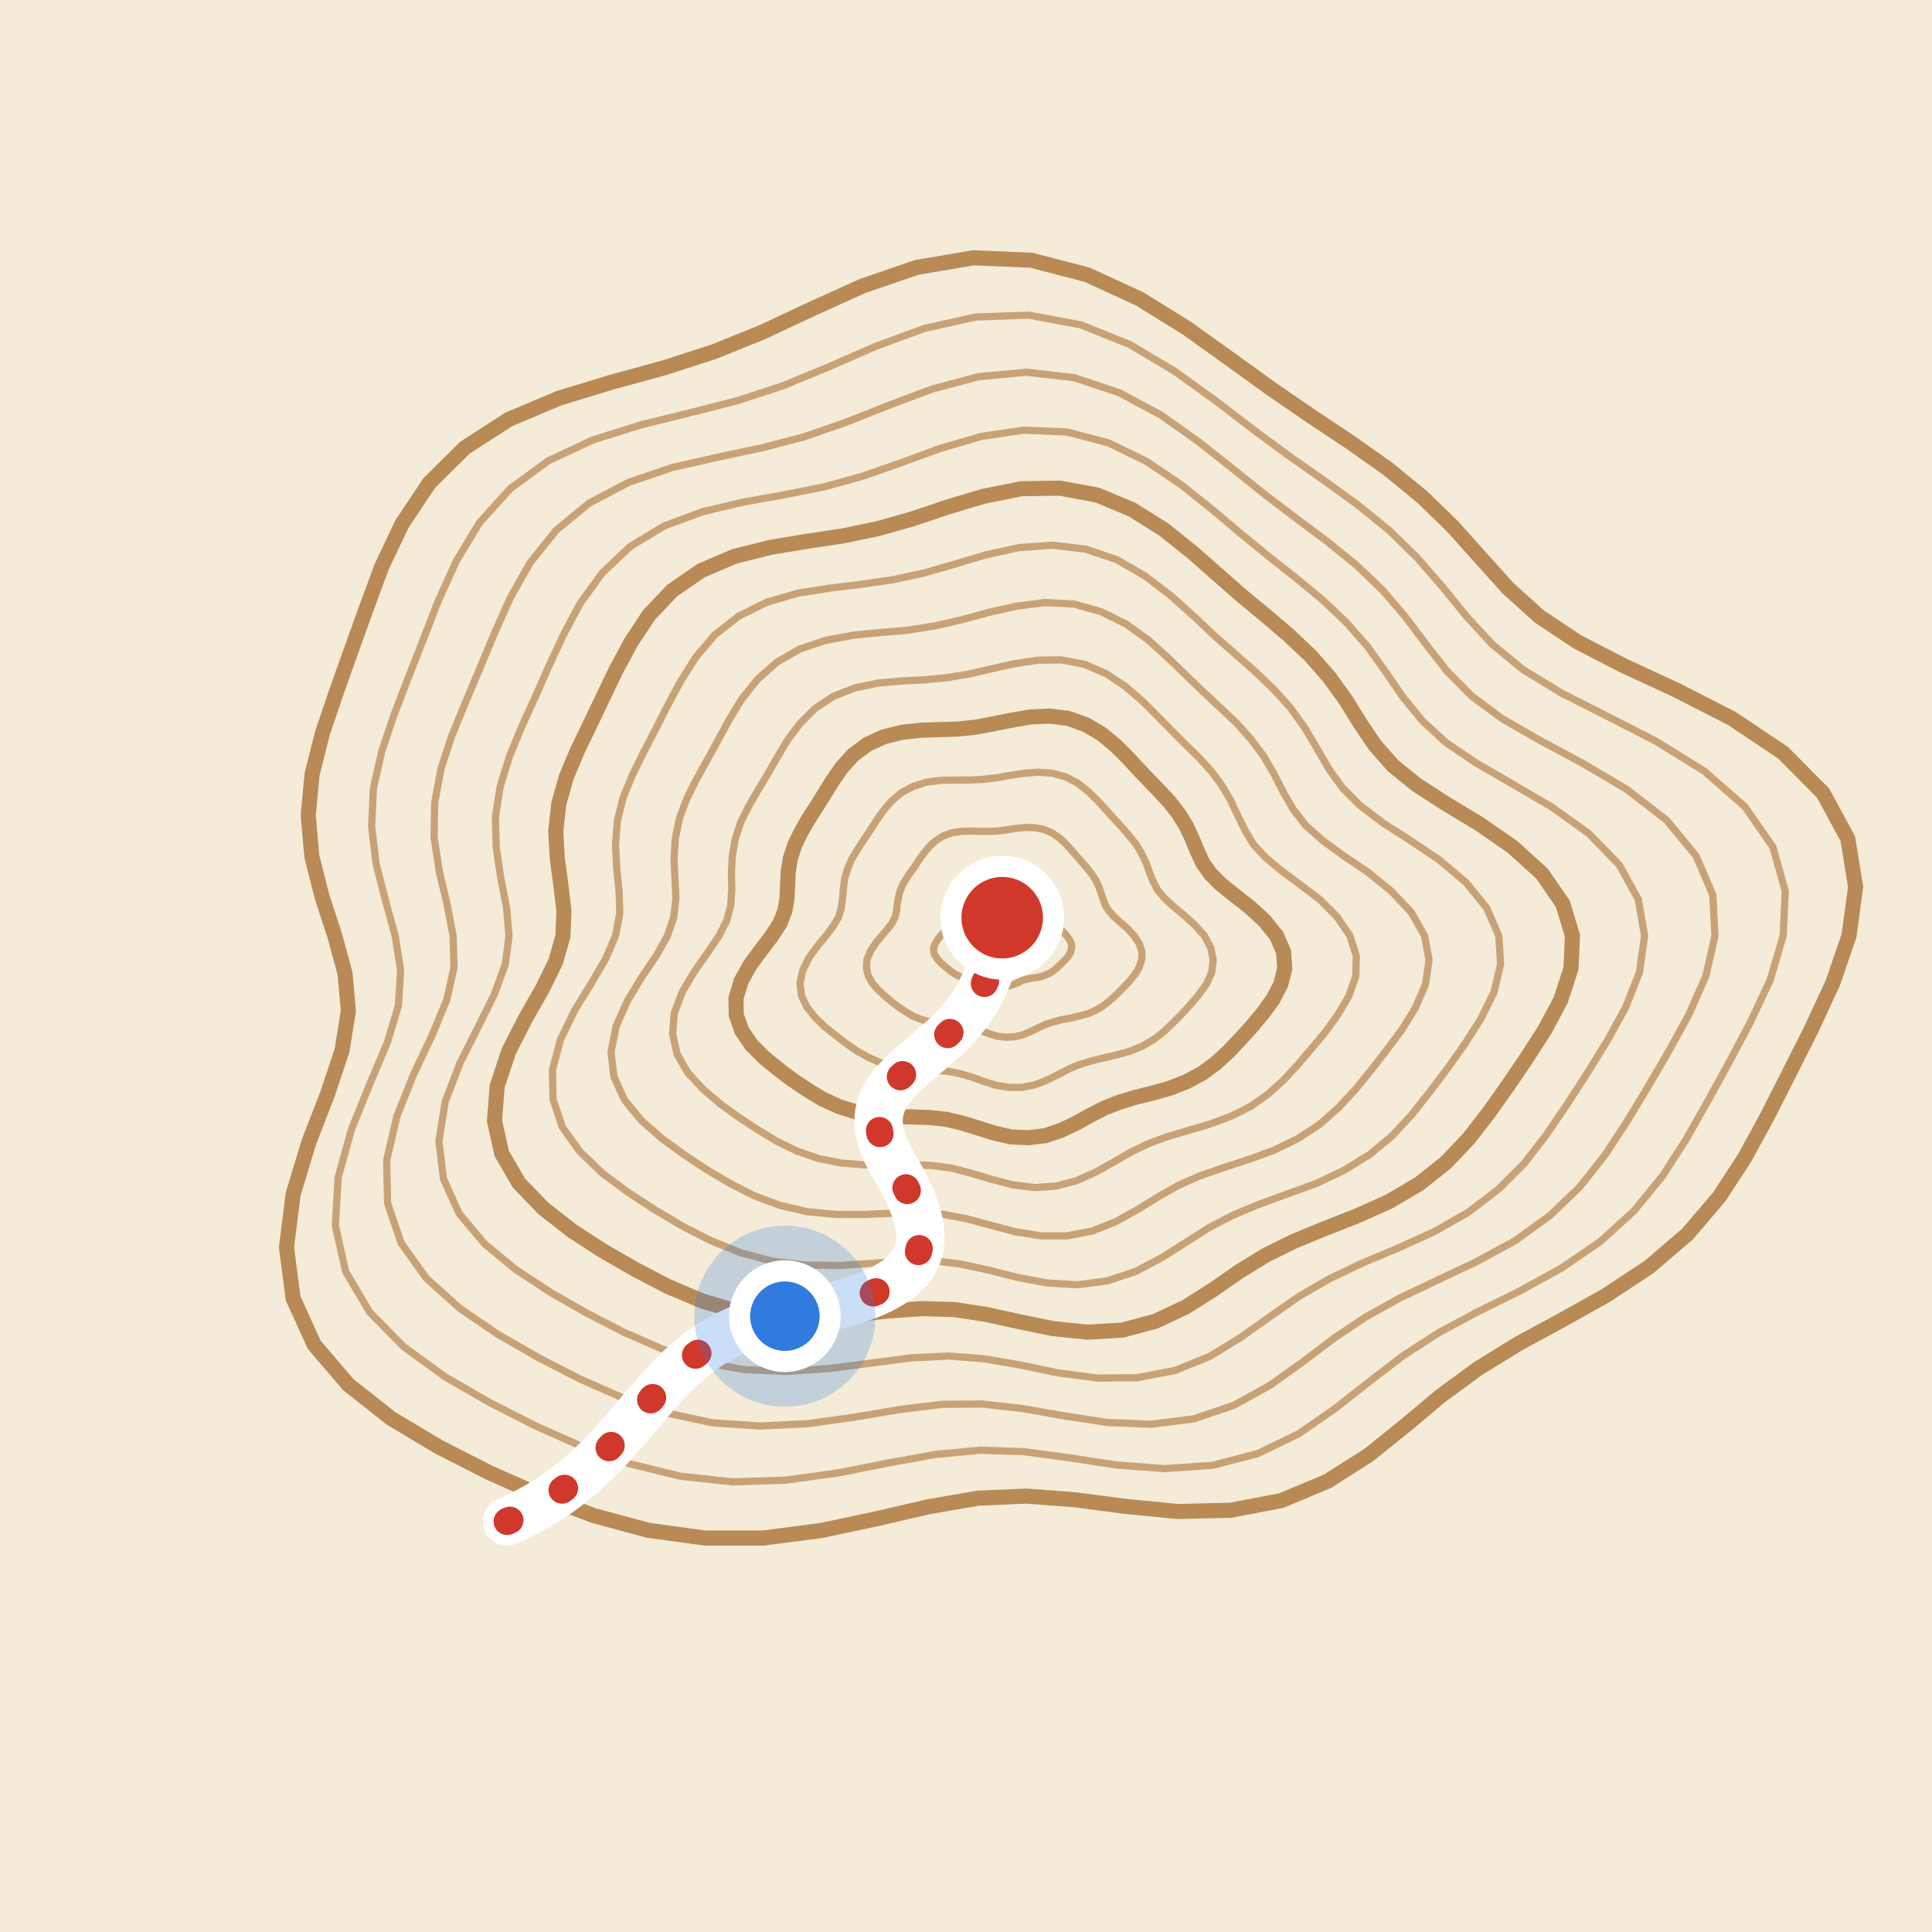
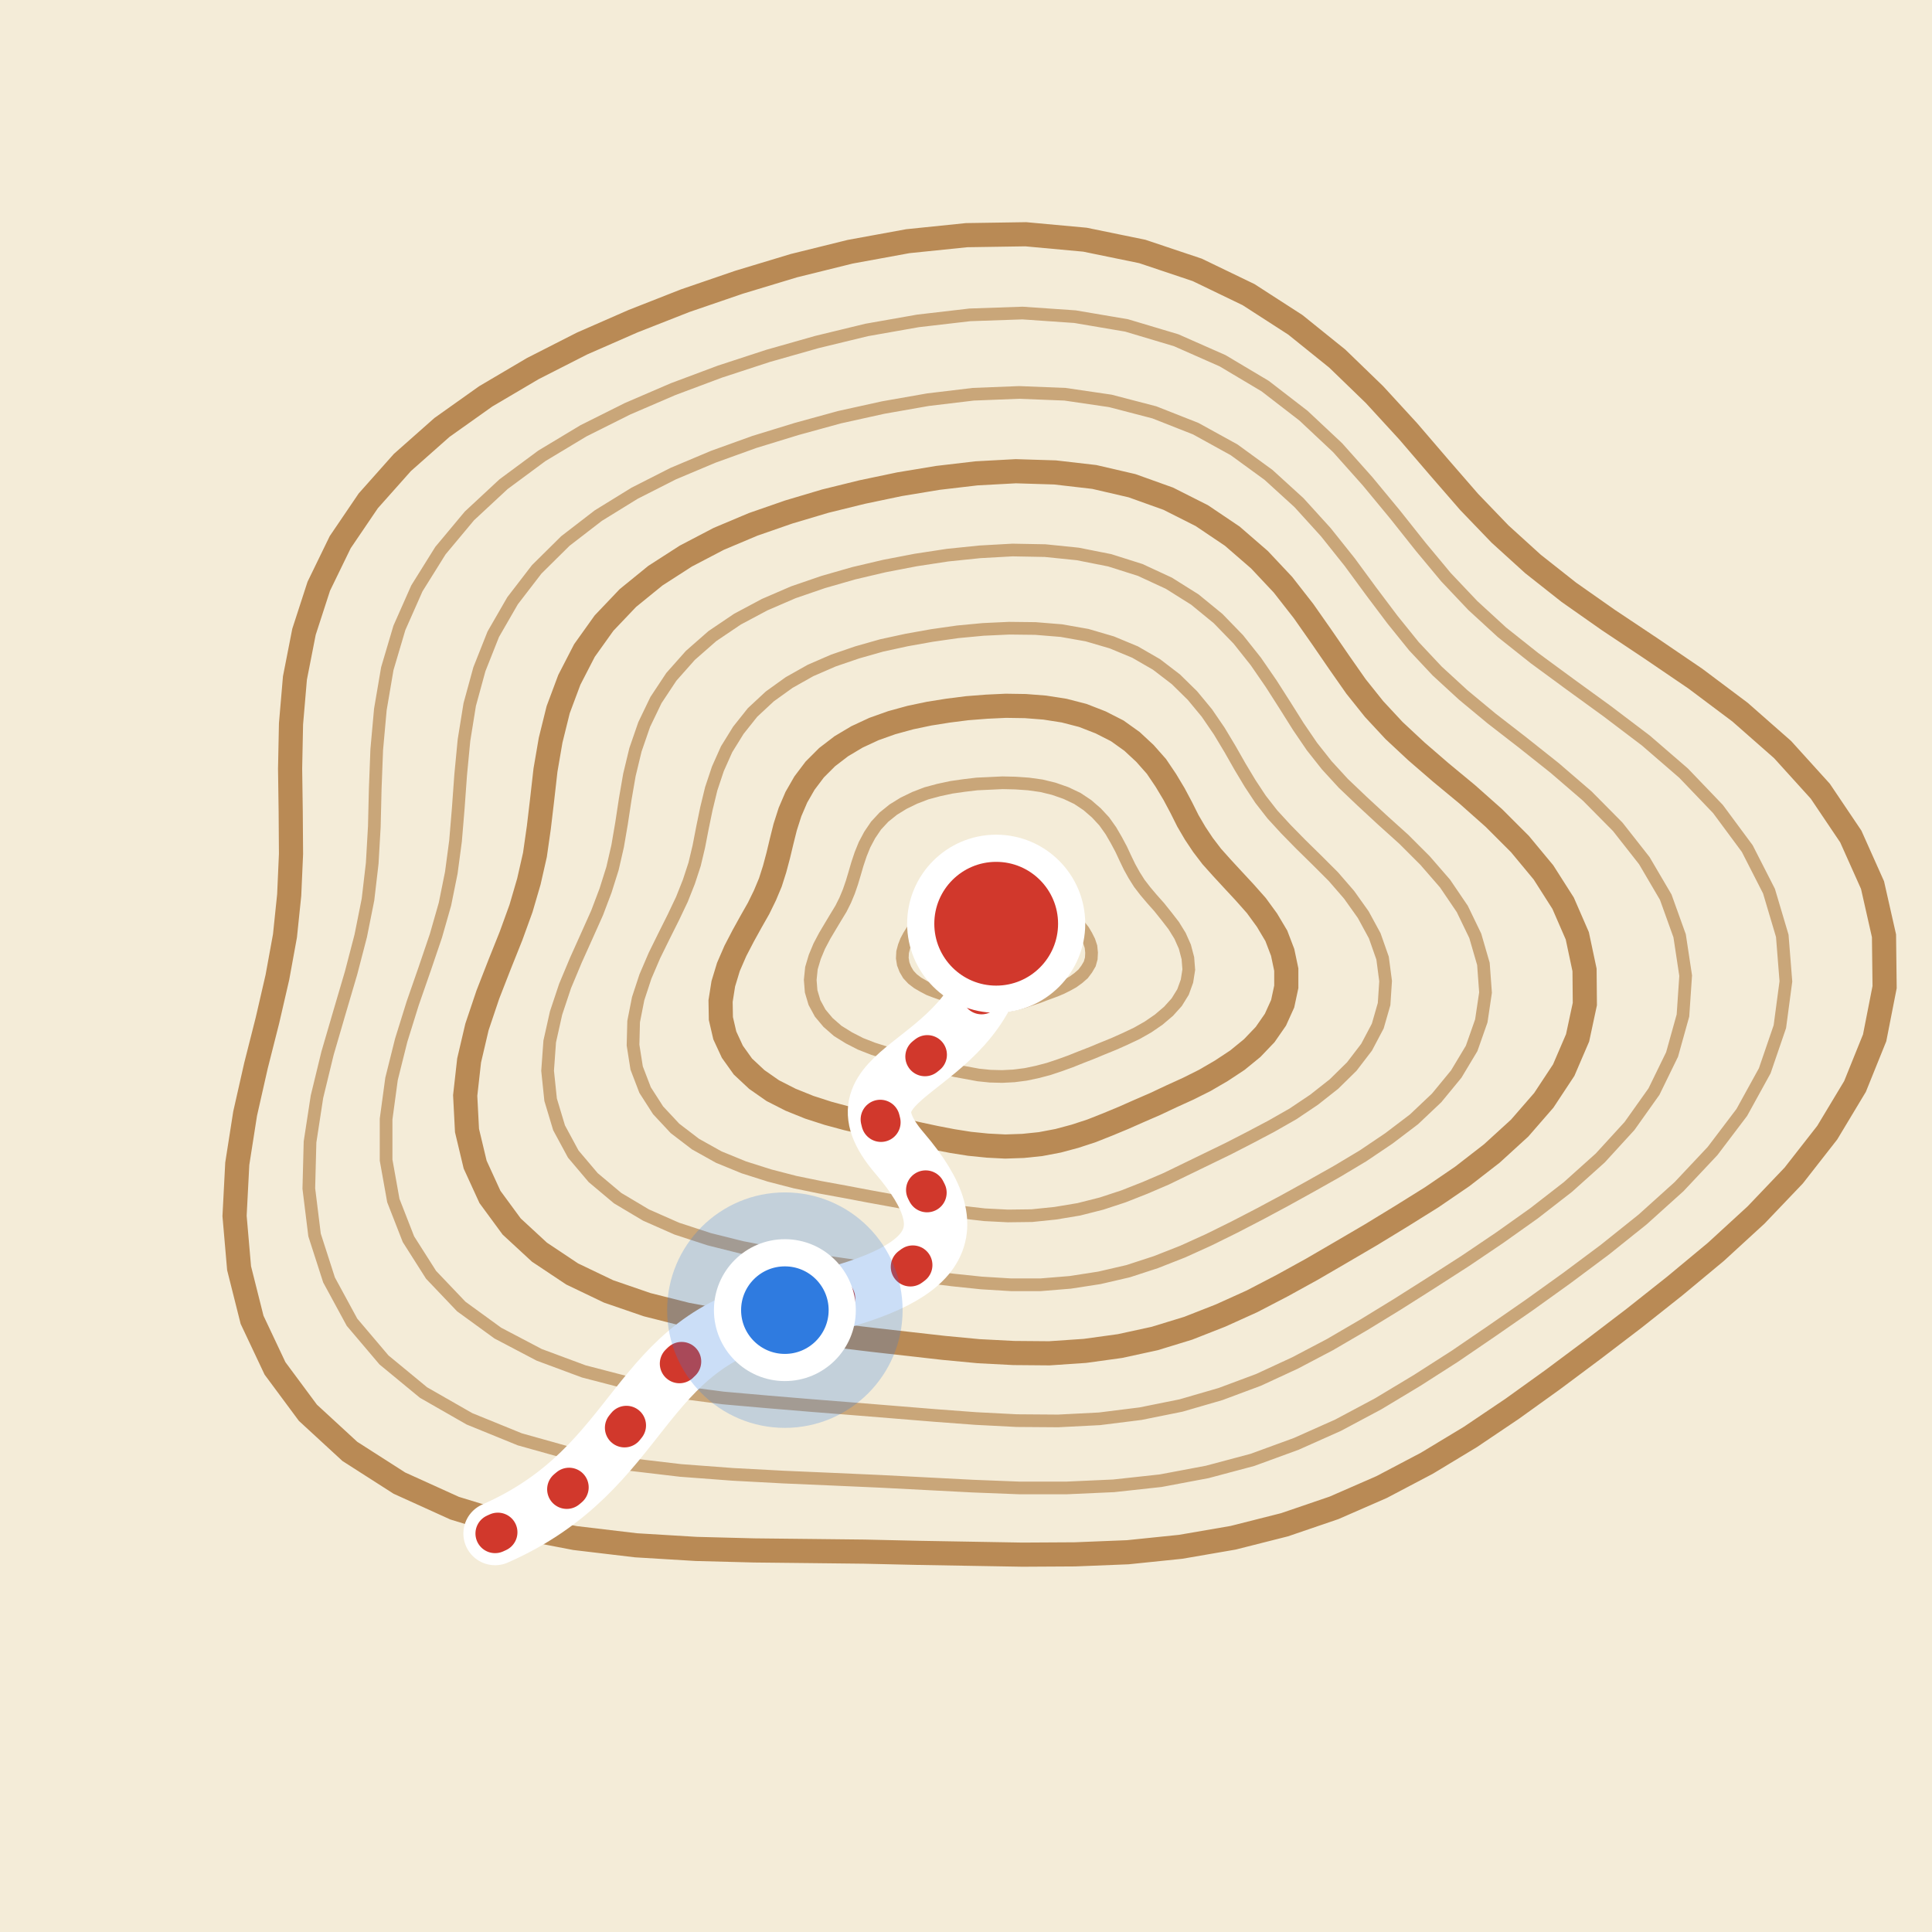
<svg xmlns="http://www.w3.org/2000/svg" viewBox="0 0 512 512" width="512" height="512">
  <rect width="512" height="512" fill="#f4ecd8" />
  <g transform="translate(51.2 51.2) scale(.8)">
    <rect width="512" height="512" fill="#f4ecd8" />
-     <path d="M289.4 246.0 L290.3 247.3 L290.9 248.6 L291.0 250.0 L290.7 251.3 L290.0 252.6 L289.1 253.7 L288.1 254.7 L287.1 255.7 L286.0 256.7 L284.9 257.6 L283.7 258.4 L282.3 259.0 L280.9 259.5 L279.4 259.8 L277.9 260.0 L276.5 260.3 L275.2 260.6 L274.0 261.1 L272.8 261.7 L271.5 262.2 L270.1 262.6 L268.7 262.8 L267.3 262.7 L265.9 262.4 L264.6 261.9 L263.3 261.4 L262.1 261.0 L260.8 260.7 L259.4 260.5 L257.9 260.3 L256.4 260.1 L254.9 259.8 L253.4 259.2 L252.1 258.5 L250.9 257.7 L249.8 256.8 L248.7 255.9 L247.6 254.9 L246.6 253.8 L245.8 252.6 L245.3 251.3 L245.3 249.9 L245.8 248.6 L246.6 247.2 L247.6 246.0 L248.6 244.9 L249.5 243.9 L250.2 242.9 L250.5 241.9 L250.8 240.9 L250.9 239.8 L251.2 238.7 L251.6 237.6 L252.2 236.6 L252.9 235.6 L253.6 234.6 L254.4 233.6 L255.1 232.5 L256.0 231.4 L257.0 230.4 L258.2 229.5 L259.6 228.9 L261.1 228.6 L262.7 228.5 L264.2 228.5 L265.8 228.6 L267.3 228.7 L268.7 228.6 L270.3 228.4 L271.8 228.2 L273.4 228.2 L275.0 228.4 L276.4 229.0 L277.7 229.7 L278.8 230.7 L279.7 231.8 L280.6 232.8 L281.4 233.8 L282.2 234.8 L282.9 235.7 L283.6 236.7 L284.1 237.8 L284.5 238.8 L284.8 239.9 L285.1 240.9 L285.5 241.9 L286.2 242.8 L287.2 243.8 L288.3 244.8 L289.4 246.0Z" fill="none" stroke="#b98a55" stroke-width="2.4" opacity="0.75" />
-     <path d="M311.7 246.0 L313.4 248.6 L314.3 251.3 L314.2 254.0 L313.3 256.6 L311.8 259.0 L309.9 261.3 L307.9 263.4 L305.9 265.4 L303.8 267.3 L301.6 269.1 L299.1 270.6 L296.4 271.8 L293.4 272.6 L290.5 273.3 L287.6 273.8 L285.0 274.5 L282.5 275.3 L280.1 276.4 L277.6 277.6 L275.1 278.7 L272.3 279.4 L269.4 279.6 L266.6 279.3 L263.8 278.5 L261.2 277.5 L258.7 276.6 L256.1 275.9 L253.4 275.5 L250.6 275.3 L247.5 275.0 L244.4 274.6 L241.4 273.8 L238.6 272.7 L236.1 271.2 L233.7 269.6 L231.3 267.8 L229.1 265.9 L226.9 263.9 L225.0 261.7 L223.6 259.2 L223.0 256.6 L223.2 253.8 L224.4 251.0 L226.1 248.4 L228.1 246.0 L230.0 243.8 L231.5 241.8 L232.5 239.8 L233.0 237.8 L233.2 235.6 L233.6 233.5 L234.1 231.3 L235.0 229.1 L236.2 227.1 L237.5 225.1 L239.0 223.1 L240.4 220.9 L242.0 218.7 L243.7 216.6 L245.8 214.6 L248.3 213.0 L251.2 211.9 L254.3 211.4 L257.4 211.3 L260.5 211.4 L263.6 211.4 L266.5 211.3 L269.5 210.9 L272.6 210.4 L275.7 210.1 L278.9 210.2 L282.0 210.8 L284.8 212.1 L287.2 213.8 L289.3 215.8 L291.2 217.9 L292.9 219.9 L294.6 221.8 L296.2 223.7 L297.7 225.6 L299.0 227.6 L300.0 229.7 L300.7 231.8 L301.4 233.8 L302.1 235.8 L303.3 237.7 L305.0 239.6 L307.1 241.5 L309.5 243.6 L311.7 246.0Z" fill="none" stroke="#b98a55" stroke-width="2.4" opacity="0.75" />
-     <path d="M335.0 246.0 L337.1 250.0 L337.9 254.0 L337.4 258.1 L335.7 261.9 L333.2 265.4 L330.4 268.7 L327.5 271.9 L324.5 274.9 L321.5 277.8 L318.1 280.4 L314.3 282.6 L310.1 284.3 L305.7 285.5 L301.4 286.5 L297.3 287.5 L293.4 288.7 L289.9 290.2 L286.3 292.1 L282.6 293.9 L278.7 295.4 L274.5 296.2 L270.1 296.2 L265.9 295.5 L261.8 294.2 L257.9 292.8 L254.1 291.7 L250.2 290.9 L246.0 290.6 L241.5 290.4 L236.9 290.1 L232.3 289.4 L227.8 288.1 L223.7 286.3 L219.8 284.1 L216.2 281.6 L212.7 278.9 L209.2 276.1 L206.0 273.0 L203.3 269.6 L201.5 265.8 L201.0 261.7 L201.9 257.5 L203.9 253.4 L206.7 249.5 L209.6 246.0 L212.0 242.8 L213.8 239.8 L214.7 236.7 L215.1 233.6 L215.4 230.3 L215.8 227.0 L216.8 223.7 L218.2 220.5 L220.0 217.5 L222.0 214.4 L224.1 211.3 L226.2 208.0 L228.5 204.7 L231.3 201.4 L234.6 198.6 L238.5 196.5 L242.9 195.1 L247.5 194.5 L252.3 194.4 L256.9 194.4 L261.3 194.2 L265.8 193.7 L270.3 192.9 L274.9 192.2 L279.7 191.8 L284.4 192.1 L288.9 193.3 L293.0 195.4 L296.5 198.2 L299.6 201.2 L302.4 204.3 L305.0 207.2 L307.6 210.0 L310.0 212.8 L312.3 215.6 L314.1 218.6 L315.6 221.7 L316.7 224.8 L317.9 227.8 L319.4 230.7 L321.6 233.4 L324.6 236.2 L328.1 239.1 L331.8 242.4 L335.0 246.0Z" fill="none" stroke="#b98a55" stroke-width="2.4" opacity="0.75" />
-     <path d="M358.9 246.0 L361.2 251.3 L361.6 256.8 L360.3 262.0 L357.7 267.0 L354.3 271.7 L350.6 276.1 L346.8 280.3 L343.0 284.3 L338.9 288.1 L334.3 291.5 L329.1 294.3 L323.5 296.5 L317.8 298.1 L312.1 299.5 L306.9 301.1 L302.0 303.0 L297.3 305.4 L292.6 308.0 L287.6 310.4 L282.3 312.2 L276.6 312.9 L270.8 312.6 L265.2 311.3 L259.8 309.6 L254.6 308.0 L249.5 306.8 L244.1 306.2 L238.4 306.0 L232.3 305.9 L226.0 305.5 L219.8 304.4 L214.0 302.6 L208.5 300.1 L203.4 297.0 L198.5 293.7 L193.7 290.1 L189.1 286.3 L184.9 282.1 L181.7 277.4 L179.9 272.2 L179.8 266.7 L181.5 261.0 L184.5 255.6 L188.2 250.6 L191.7 246.0 L194.4 241.8 L196.0 237.7 L196.7 233.6 L196.9 229.3 L197.1 224.9 L197.8 220.4 L199.2 216.1 L201.2 211.9 L203.6 207.7 L206.2 203.6 L208.9 199.3 L211.7 194.8 L214.8 190.3 L218.6 186.1 L223.3 182.6 L228.7 180.1 L234.7 178.6 L241.0 177.9 L247.2 177.7 L253.2 177.5 L259.1 176.9 L265.0 175.8 L271.0 174.6 L277.3 173.5 L283.7 173.2 L289.9 174.0 L295.8 176.1 L301.0 179.2 L305.6 183.0 L309.6 187.0 L313.3 191.0 L316.9 194.8 L320.4 198.4 L323.7 202.0 L326.6 205.8 L329.0 209.7 L330.9 213.8 L332.6 217.9 L334.4 221.8 L337.0 225.5 L340.5 229.0 L345.0 232.6 L350.1 236.6 L354.9 241.0 L358.9 246.0Z" fill="none" stroke="#b98a55" stroke-width="5" opacity="1" />
-     <path d="M383.2 246.0 L385.3 252.7 L385.1 259.5 L382.8 266.0 L379.2 272.1 L375.0 277.9 L370.5 283.3 L366.0 288.6 L361.3 293.7 L356.1 298.4 L350.3 302.5 L343.7 305.8 L336.7 308.4 L329.6 310.5 L322.8 312.5 L316.5 314.8 L310.7 317.6 L305.0 320.9 L299.1 324.2 L292.7 327.1 L285.9 328.9 L278.7 329.4 L271.5 328.5 L264.6 326.7 L257.9 324.7 L251.4 323.0 L244.8 322.1 L237.9 321.8 L230.5 321.9 L222.7 321.9 L214.9 321.3 L207.2 319.8 L200.0 317.3 L193.2 314.0 L186.8 310.1 L180.6 306.0 L174.5 301.6 L168.8 296.7 L163.8 291.3 L160.3 285.2 L158.8 278.5 L159.4 271.5 L162.1 264.4 L166.1 257.7 L170.4 251.6 L174.2 246.0 L176.8 240.8 L178.1 235.7 L178.4 230.4 L178.3 225.0 L178.6 219.4 L179.6 213.8 L181.4 208.3 L184.0 203.1 L187.0 197.9 L190.2 192.6 L193.4 187.0 L196.8 181.3 L200.9 175.8 L206.0 170.7 L212.0 166.7 L219.1 163.9 L226.7 162.3 L234.5 161.6 L242.2 161.2 L249.6 160.5 L256.9 159.3 L264.2 157.6 L271.8 155.9 L279.7 154.7 L287.7 154.6 L295.4 156.1 L302.5 159.2 L308.8 163.4 L314.4 168.2 L319.4 173.2 L324.1 178.0 L328.6 182.5 L333.1 186.9 L337.2 191.4 L340.7 196.1 L343.6 201.0 L346.0 206.1 L348.4 211.0 L351.2 215.7 L355.2 220.0 L360.3 224.3 L366.5 228.9 L373.1 233.9 L378.9 239.7 L383.2 246.0Z" fill="none" stroke="#b98a55" stroke-width="2.4" opacity="0.75" />
-     <path d="M407.9 246.0 L409.4 254.1 L408.2 262.1 L404.9 269.8 L400.4 277.1 L395.3 283.9 L390.2 290.5 L385.0 296.9 L379.4 302.9 L373.1 308.5 L365.9 313.2 L357.9 317.1 L349.6 320.1 L341.3 322.8 L333.5 325.5 L326.3 328.7 L319.6 332.5 L312.8 336.7 L305.6 340.7 L297.8 343.8 L289.4 345.4 L280.8 345.4 L272.2 344.0 L263.9 341.8 L256.0 339.7 L248.1 338.2 L240.1 337.7 L231.5 337.9 L222.4 338.3 L213.0 338.3 L203.5 337.4 L194.4 335.3 L185.8 332.1 L177.8 328.0 L170.0 323.4 L162.5 318.4 L155.2 313.1 L148.4 307.1 L142.9 300.4 L139.4 292.8 L138.4 284.6 L140.1 276.0 L143.8 267.6 L148.6 259.7 L153.4 252.6 L157.1 246.0 L159.2 239.8 L159.9 233.6 L159.6 227.2 L159.3 220.5 L159.7 213.7 L161.1 207.0 L163.5 200.6 L166.7 194.2 L170.2 187.9 L173.8 181.3 L177.5 174.5 L181.7 167.6 L186.9 161.1 L193.3 155.4 L200.9 151.0 L209.6 148.1 L218.8 146.4 L228.1 145.5 L237.1 144.7 L245.9 143.3 L254.6 141.3 L263.4 138.9 L272.7 136.8 L282.2 135.6 L291.7 136.1 L300.7 138.6 L309.0 142.7 L316.4 148.0 L322.9 153.9 L328.9 159.7 L334.6 165.2 L340.2 170.4 L345.6 175.5 L350.4 180.9 L354.6 186.5 L358.1 192.5 L361.1 198.4 L364.4 204.1 L368.5 209.4 L374.1 214.4 L381.1 219.5 L389.1 224.9 L396.9 231.2 L403.5 238.2 L407.9 246.0Z" fill="none" stroke="#b98a55" stroke-width="2.4" opacity="0.75" />
-     <path d="M432.5 246.0 L433.1 255.4 L430.9 264.7 L426.5 273.6 L421.2 281.9 L415.5 289.9 L409.7 297.6 L403.8 305.1 L397.3 312.1 L389.8 318.4 L381.2 323.7 L371.9 328.1 L362.2 331.6 L352.9 335.0 L344.3 338.6 L336.3 342.8 L328.6 347.7 L320.7 352.7 L312.2 357.2 L302.8 360.3 L292.9 361.6 L282.8 361.0 L272.8 359.1 L263.3 356.7 L254.0 354.7 L244.8 353.6 L235.2 353.7 L224.9 354.5 L214.1 355.2 L203.0 355.1 L191.9 353.8 L181.4 351.0 L171.5 347.0 L162.1 342.2 L153.0 336.8 L144.1 331.0 L135.6 324.7 L128.1 317.5 L122.3 309.4 L119.2 300.2 L119.0 290.4 L121.7 280.3 L126.4 270.6 L131.9 261.7 L136.7 253.5 L139.9 246.0 L141.3 238.7 L141.1 231.4 L140.3 223.8 L139.9 215.9 L140.5 208.0 L142.4 200.3 L145.5 192.7 L149.2 185.2 L153.1 177.7 L157.1 169.8 L161.4 161.8 L166.5 153.7 L172.8 146.3 L180.7 140.1 L190.0 135.5 L200.3 132.5 L211.1 130.8 L221.7 129.5 L232.0 128.0 L242.1 125.8 L252.2 122.9 L262.6 119.8 L273.5 117.4 L284.6 116.6 L295.6 117.9 L306.0 121.4 L315.3 126.8 L323.7 133.2 L331.2 139.9 L338.2 146.5 L345.0 152.5 L351.7 158.4 L357.9 164.3 L363.5 170.5 L368.3 177.2 L372.3 184.0 L376.2 190.7 L380.7 197.0 L386.5 202.8 L394.0 208.5 L403.0 214.3 L412.7 220.8 L421.6 228.3 L428.5 236.8 L432.5 246.0Z" fill="none" stroke="#b98a55" stroke-width="2.4" opacity="0.75" />
-     <path d="M456.9 246.0 L456.4 256.8 L453.0 267.3 L447.7 277.2 L441.6 286.7 L435.4 295.8 L429.1 304.7 L422.5 313.2 L415.0 321.1 L406.2 328.1 L396.2 334.0 L385.5 338.8 L374.8 343.0 L364.6 347.2 L355.3 351.8 L346.5 357.2 L337.9 363.2 L328.7 369.0 L318.7 373.7 L307.8 376.6 L296.3 377.3 L284.7 376.1 L273.5 373.8 L262.6 371.4 L252.1 369.8 L241.4 369.5 L230.1 370.3 L218.1 371.6 L205.5 372.5 L192.7 372.2 L180.2 370.4 L168.4 366.9 L157.1 362.1 L146.4 356.5 L135.8 350.4 L125.6 343.8 L116.0 336.3 L107.9 327.9 L102.2 318.1 L99.8 307.3 L100.7 295.8 L104.5 284.3 L110.0 273.5 L115.7 263.5 L120.1 254.5 L122.5 246.0 L122.8 237.7 L121.8 229.2 L120.6 220.4 L120.1 211.3 L121.1 202.3 L123.6 193.4 L127.2 184.8 L131.4 176.1 L135.6 167.3 L140.0 158.1 L145.0 148.8 L151.0 139.7 L158.7 131.6 L168.3 125.0 L179.3 120.3 L191.3 117.3 L203.4 115.3 L215.4 113.5 L226.9 111.1 L238.2 107.9 L249.8 104.0 L261.8 100.4 L274.3 97.9 L287.1 97.7 L299.5 100.0 L311.0 104.8 L321.5 111.4 L330.8 118.8 L339.3 126.3 L347.4 133.4 L355.4 140.0 L363.0 146.5 L370.1 153.2 L376.4 160.4 L381.8 167.9 L386.5 175.5 L391.5 182.9 L397.5 189.7 L405.3 196.0 L414.9 202.2 L426.0 208.9 L437.1 216.6 L446.8 225.4 L453.7 235.4 L456.9 246.0Z" fill="none" stroke="#b98a55" stroke-width="5" opacity="1" />
-     <path d="M480.8 246.0 L479.1 258.1 L474.5 269.7 L468.4 280.8 L461.8 291.5 L455.2 301.7 L448.4 311.7 L441.0 321.3 L432.3 330.0 L422.2 337.7 L410.9 344.1 L399.0 349.5 L387.3 354.4 L376.4 359.6 L366.4 365.4 L356.9 372.0 L347.2 378.9 L336.8 385.3 L325.2 390.0 L312.6 392.4 L299.6 392.5 L286.6 390.8 L274.1 388.2 L262.0 386.1 L250.1 385.2 L237.9 385.8 L224.9 387.5 L211.1 389.3 L196.7 390.3 L182.4 389.7 L168.4 387.1 L155.2 382.8 L142.6 377.3 L130.4 371.0 L118.5 364.2 L106.9 356.6 L96.5 348.0 L88.1 338.0 L82.9 326.5 L81.4 314.0 L83.5 300.9 L88.4 288.1 L94.4 276.2 L99.8 265.3 L103.4 255.4 L104.6 246.0 L103.8 236.6 L101.9 226.9 L100.4 216.9 L100.1 206.6 L101.7 196.5 L104.8 186.5 L108.8 176.8 L113.3 166.9 L117.8 156.7 L122.7 146.2 L128.3 135.7 L135.6 125.7 L144.8 117.0 L156.1 110.2 L168.8 105.5 L182.3 102.3 L195.8 99.9 L208.9 97.3 L221.6 93.8 L234.2 89.4 L247.3 84.6 L260.9 80.6 L275.1 78.5 L289.4 79.1 L303.2 82.7 L315.9 88.9 L327.3 96.6 L337.7 104.9 L347.3 113.0 L356.5 120.5 L365.6 127.7 L374.2 134.8 L382.1 142.3 L389.1 150.3 L395.1 158.7 L400.8 167.0 L407.2 174.8 L415.0 182.0 L425.1 188.8 L437.0 195.7 L450.0 203.3 L462.4 212.2 L472.4 222.5 L478.7 233.9 L480.8 246.0Z" fill="none" stroke="#b98a55" stroke-width="2.4" opacity="0.75" />
-     <path d="M504.1 246.0 L501.1 259.3 L495.4 272.2 L488.7 284.4 L481.8 296.2 L474.9 307.6 L467.6 318.7 L459.3 329.2 L449.4 338.7 L437.9 347.0 L425.2 353.9 L412.3 360.0 L399.9 365.9 L388.5 372.2 L377.9 379.3 L367.6 387.1 L356.7 394.9 L344.8 401.5 L331.5 406.0 L317.3 407.8 L302.7 407.2 L288.4 405.0 L274.7 402.6 L261.4 401.1 L248.1 401.2 L234.2 402.9 L219.4 405.4 L203.8 407.6 L187.8 408.4 L171.9 407.3 L156.5 404.0 L141.9 398.9 L127.9 392.7 L114.3 385.7 L100.9 378.0 L88.3 369.4 L77.2 359.4 L68.9 347.8 L64.4 334.6 L64.1 320.3 L67.5 305.7 L73.1 291.7 L79.2 278.8 L84.0 267.2 L86.4 256.4 L86.1 246.0 L84.1 235.5 L81.5 224.6 L79.8 213.3 L80.0 201.9 L82.1 190.6 L85.7 179.6 L90.2 168.7 L94.9 157.5 L99.7 146.0 L105.0 134.1 L111.6 122.4 L120.2 111.7 L131.1 102.7 L144.2 95.8 L158.6 90.9 L173.5 87.5 L188.2 84.4 L202.4 80.7 L216.2 75.9 L230.1 70.4 L244.7 64.9 L260.1 60.8 L276.0 59.3 L291.8 61.1 L306.8 66.1 L320.6 73.5 L333.0 82.3 L344.4 91.3 L355.1 99.9 L365.5 107.8 L375.7 115.4 L385.3 123.2 L394.0 131.5 L401.6 140.4 L408.5 149.6 L415.4 158.4 L423.4 166.5 L433.5 174.0 L446.0 181.2 L460.2 188.8 L474.9 197.5 L488.1 207.7 L497.9 219.6 L503.4 232.5 L504.1 246.0Z" fill="none" stroke="#b98a55" stroke-width="2.4" opacity="0.75" />
-     <path d="M526.7 246.0 L522.4 260.6 L515.9 274.5 L508.8 287.9 L501.7 300.8 L494.5 313.5 L486.7 325.6 L477.3 337.1 L466.1 347.3 L453.2 356.1 L439.4 363.7 L425.6 370.5 L412.7 377.4 L400.8 385.1 L389.7 393.6 L378.4 402.5 L366.3 410.9 L352.7 417.5 L337.7 421.4 L321.8 422.5 L305.8 421.3 L290.2 418.9 L275.3 416.9 L260.7 416.4 L245.9 417.8 L230.4 420.6 L213.8 423.9 L196.4 426.3 L178.7 426.9 L161.3 425.0 L144.6 420.9 L128.6 415.1 L113.1 408.2 L98.0 400.5 L83.3 392.0 L69.7 382.1 L58.4 370.6 L50.5 357.2 L47.1 342.1 L48.0 326.1 L52.4 310.2 L58.5 295.1 L64.3 281.4 L68.0 269.0 L68.7 257.4 L66.9 246.0 L63.7 234.3 L60.6 222.2 L59.1 209.7 L59.7 197.1 L62.5 184.8 L66.6 172.6 L71.3 160.4 L76.2 147.9 L81.2 135.0 L87.2 121.8 L94.8 109.2 L105.0 97.9 L117.7 88.6 L132.5 81.7 L148.5 76.7 L164.7 72.7 L180.4 68.7 L195.6 63.7 L210.6 57.5 L225.9 50.8 L242.2 44.8 L259.2 41.0 L276.8 40.4 L294.0 43.6 L310.2 50.1 L325.0 58.9 L338.5 68.6 L350.9 78.1 L362.8 86.9 L374.5 95.1 L385.7 103.2 L396.2 111.7 L405.6 120.9 L414.0 130.6 L421.9 140.3 L430.4 149.5 L440.5 157.8 L453.1 165.5 L468.1 173.1 L484.5 181.5 L500.5 191.4 L514.0 203.2 L523.3 216.6 L527.4 231.2 L526.7 246.0Z" fill="none" stroke="#b98a55" stroke-width="2.4" opacity="0.75" />
-     <path d="M548.5 246.0 L543.1 261.7 L536.1 276.8 L528.8 291.3 L521.6 305.5 L514.1 319.3 L505.5 332.5 L495.0 344.8 L482.4 355.6 L468.2 365.0 L453.4 373.3 L439.0 381.1 L425.7 389.3 L413.4 398.3 L401.7 408.1 L389.4 418.0 L375.7 426.7 L360.4 433.1 L343.6 436.3 L326.1 436.7 L308.7 435.0 L292.0 432.8 L275.9 431.6 L260.0 432.3 L243.7 435.1 L226.4 439.1 L208.0 443.0 L188.8 445.5 L169.5 445.5 L150.6 442.9 L132.5 438.0 L115.1 431.4 L98.2 423.9 L81.5 415.4 L65.6 405.9 L51.4 394.7 L40.1 381.5 L33.1 366.1 L30.9 349.2 L33.1 331.6 L38.3 314.4 L44.5 298.4 L49.3 284.0 L51.4 270.9 L50.3 258.5 L46.9 246.0 L42.7 233.1 L39.3 219.7 L38.1 206.0 L39.4 192.4 L42.8 178.9 L47.3 165.6 L52.1 152.1 L57.1 138.2 L62.4 123.8 L69.2 109.5 L78.2 96.0 L90.0 84.3 L104.6 74.9 L121.2 67.9 L138.6 62.6 L155.8 57.9 L172.5 52.5 L188.6 46.0 L204.8 38.4 L221.6 30.8 L239.6 24.6 L258.4 21.4 L277.6 22.2 L296.1 27.0 L313.5 35.0 L329.3 44.8 L343.8 55.2 L357.4 65.0 L370.5 74.0 L383.3 82.5 L395.6 91.2 L407.0 100.5 L417.2 110.4 L426.5 120.8 L435.6 130.9 L445.9 140.2 L458.5 148.6 L473.8 156.5 L491.3 164.6 L509.7 174.0 L526.6 185.3 L539.9 198.7 L548.1 213.8 L550.7 229.8 L548.5 246.0Z" fill="none" stroke="#b98a55" stroke-width="5" opacity="1" />
-     <path d="M104 440 C150 420 150 380 196 372 S250 352 232 322 S250 290 262 262 S270 250 268 242" fill="none" stroke="#fff" stroke-width="16" stroke-linecap="round" stroke-linejoin="round" />
-     <path d="M104 440 C150 420 150 380 196 372 S250 352 232 322 S250 290 262 262 S270 250 268 242" fill="none" stroke="#d1382c" stroke-width="9" stroke-linecap="round" stroke-dasharray="1 20" />
-     <circle cx="268" cy="240" r="17" fill="#d1382c" stroke="#fff" stroke-width="7" />
-     <circle cx="196" cy="372" r="30" fill="#2f7be0" opacity=".25" />
-     <circle cx="196" cy="372" r="15" fill="#2f7be0" stroke="#fff" stroke-width="7" />
+     <path d="M295.9 246.0 L296.8 247.8 L297.4 249.6 L297.6 251.6 L297.5 253.5 L297.0 255.3 L296.0 257.0 L294.8 258.6 L293.2 260.0 L291.4 261.3 L289.6 262.3 L287.6 263.3 L285.7 264.1 L283.8 264.8 L281.9 265.5 L280.1 266.2 L278.3 266.8 L276.5 267.4 L274.7 268.0 L272.8 268.5 L270.9 268.9 L269.0 269.2 L267.0 269.3 L265.0 269.3 L263.1 269.1 L261.1 268.8 L259.2 268.4 L257.4 267.9 L255.5 267.4 L253.7 266.9 L251.8 266.3 L249.9 265.8 L247.9 265.2 L245.9 264.5 L243.8 263.7 L241.9 262.7 L240.0 261.6 L238.3 260.3 L236.9 258.8 L235.9 257.1 L235.2 255.3 L234.9 253.4 L235.0 251.4 L235.5 249.5 L236.2 247.7 L237.1 246.0 L238.1 244.4 L239.1 242.9 L240.1 241.4 L240.9 240.1 L241.6 238.7 L242.3 237.3 L242.8 235.8 L243.3 234.3 L243.8 232.7 L244.5 231.1 L245.3 229.5 L246.3 227.9 L247.5 226.5 L249.0 225.2 L250.7 224.1 L252.5 223.1 L254.4 222.4 L256.5 221.8 L258.6 221.4 L260.7 221.1 L262.8 220.9 L264.9 220.7 L267.1 220.7 L269.2 220.8 L271.4 220.9 L273.5 221.2 L275.6 221.7 L277.6 222.3 L279.5 223.2 L281.2 224.2 L282.8 225.5 L284.1 226.9 L285.2 228.4 L286.2 229.9 L286.9 231.5 L287.6 233.0 L288.3 234.5 L288.9 235.9 L289.6 237.3 L290.5 238.6 L291.5 240.0 L292.6 241.3 L293.7 242.8 L294.9 244.3 L295.9 246.0Z" fill="none" stroke="#b98a55" stroke-width="4.2" opacity="0.72" />
+     <path d="M326.9 246.0 L328.5 249.6 L329.5 253.4 L329.8 257.2 L329.2 261.0 L327.9 264.6 L325.8 268.0 L323.1 271.0 L319.8 273.8 L316.3 276.2 L312.6 278.3 L308.8 280.1 L305.0 281.8 L301.3 283.3 L297.7 284.8 L294.1 286.2 L290.6 287.6 L287.0 288.9 L283.4 290.1 L279.6 291.1 L275.8 291.9 L271.9 292.4 L268.0 292.6 L264.0 292.5 L260.1 292.1 L256.3 291.4 L252.5 290.7 L248.8 289.8 L245.0 288.8 L241.3 287.9 L237.4 286.9 L233.4 285.9 L229.3 284.7 L225.2 283.4 L221.1 281.8 L217.2 279.8 L213.5 277.5 L210.3 274.7 L207.7 271.6 L205.8 268.1 L204.7 264.4 L204.4 260.6 L204.8 256.7 L205.9 253.0 L207.4 249.4 L209.2 246.0 L211.1 242.8 L212.9 239.8 L214.6 237.0 L216.0 234.2 L217.2 231.3 L218.2 228.4 L219.1 225.4 L220.0 222.3 L221.1 219.0 L222.4 215.8 L224.1 212.6 L226.2 209.5 L228.8 206.7 L231.9 204.2 L235.3 202.1 L239.0 200.3 L242.9 198.8 L247.0 197.7 L251.2 196.8 L255.4 196.2 L259.6 195.7 L263.9 195.5 L268.1 195.3 L272.4 195.4 L276.7 195.7 L281.0 196.3 L285.1 197.3 L289.1 198.7 L292.9 200.5 L296.2 202.7 L299.2 205.3 L301.8 208.1 L304.0 211.2 L305.8 214.3 L307.4 217.3 L308.8 220.3 L310.2 223.2 L311.7 225.9 L313.4 228.6 L315.4 231.2 L317.6 233.8 L320.0 236.5 L322.4 239.5 L324.8 242.6 L326.9 246.0Z" fill="none" stroke="#b98a55" stroke-width="4.2" opacity="0.72" />
+     <path d="M358.8 246.0 L360.9 251.5 L362.1 257.2 L362.1 262.9 L360.9 268.5 L358.5 273.8 L355.1 278.7 L350.8 283.2 L345.9 287.2 L340.6 290.7 L335.1 293.9 L329.5 296.7 L324.0 299.2 L318.7 301.7 L313.4 304.0 L308.2 306.3 L302.9 308.5 L297.6 310.6 L292.1 312.4 L286.5 313.9 L280.7 315.0 L274.9 315.6 L269.0 315.8 L263.1 315.5 L257.2 314.9 L251.5 314.0 L245.8 312.9 L240.2 311.7 L234.5 310.4 L228.7 309.2 L222.7 307.9 L216.6 306.5 L210.3 304.8 L204.1 302.8 L197.9 300.3 L192.0 297.3 L186.7 293.6 L182.1 289.3 L178.6 284.4 L176.1 279.0 L174.8 273.4 L174.7 267.6 L175.6 261.9 L177.3 256.3 L179.6 251.0 L182.2 246.0 L184.8 241.3 L187.3 236.9 L189.4 232.6 L191.2 228.3 L192.6 223.9 L193.8 219.4 L194.9 214.8 L196.1 210.0 L197.7 205.0 L199.8 200.1 L202.5 195.4 L205.9 190.9 L210.0 186.8 L214.7 183.2 L219.9 180.1 L225.5 177.5 L231.4 175.4 L237.6 173.7 L243.8 172.4 L250.1 171.4 L256.4 170.6 L262.8 170.1 L269.2 169.8 L275.7 169.9 L282.1 170.4 L288.5 171.4 L294.7 173.0 L300.6 175.3 L306.1 178.1 L311.0 181.6 L315.3 185.6 L319.1 189.9 L322.2 194.5 L324.9 199.0 L327.3 203.5 L329.5 207.9 L331.9 212.0 L334.5 215.9 L337.4 219.7 L340.8 223.5 L344.4 227.4 L348.3 231.6 L352.2 236.0 L355.7 240.8 L358.8 246.0Z" fill="none" stroke="#b98a55" stroke-width="8" opacity="1" />
+     <path d="M391.4 246.0 L394.0 253.4 L395.0 261.0 L394.5 268.6 L392.4 275.9 L388.7 282.9 L383.8 289.3 L377.9 295.1 L371.3 300.3 L364.3 305.0 L357.1 309.1 L349.9 312.9 L342.9 316.5 L335.9 319.9 L329.1 323.2 L322.3 326.5 L315.3 329.5 L308.2 332.3 L300.9 334.7 L293.4 336.6 L285.6 337.9 L277.8 338.7 L269.9 338.8 L262.1 338.4 L254.3 337.5 L246.7 336.4 L239.1 335.1 L231.5 333.7 L223.8 332.3 L215.9 330.8 L207.7 329.3 L199.4 327.6 L190.9 325.4 L182.4 322.7 L174.1 319.3 L166.4 315.0 L159.6 309.8 L154.0 303.8 L149.7 297.1 L146.9 289.8 L145.7 282.2 L145.9 274.4 L147.4 266.8 L149.8 259.5 L152.8 252.5 L156.0 246.0 L159.1 239.8 L161.9 233.9 L164.2 228.1 L166.1 222.3 L167.5 216.4 L168.7 210.2 L170.0 203.9 L171.6 197.3 L173.8 190.7 L176.7 184.2 L180.6 177.9 L185.3 172.0 L191.0 166.7 L197.4 162.1 L204.5 158.1 L212.1 154.8 L220.0 152.1 L228.1 149.8 L236.4 148.0 L244.8 146.5 L253.2 145.3 L261.7 144.5 L270.3 144.1 L279.0 144.2 L287.6 144.9 L296.1 146.4 L304.3 148.8 L312.0 152.0 L319.1 156.1 L325.5 161.0 L331.0 166.4 L335.8 172.2 L339.9 178.2 L343.5 184.2 L346.8 190.0 L350.1 195.5 L353.6 200.8 L357.5 205.8 L362.0 210.7 L366.9 215.7 L372.2 220.9 L377.7 226.4 L382.9 232.4 L387.6 239.0 L391.4 246.0Z" fill="none" stroke="#b98a55" stroke-width="4.2" opacity="0.72" />
+     <path d="M424.7 246.0 L427.4 255.3 L428.1 264.8 L426.7 274.2 L423.5 283.3 L418.4 291.8 L411.9 299.7 L404.4 306.8 L396.1 313.1 L387.5 318.9 L378.8 324.1 L370.1 329.0 L361.6 333.7 L353.2 338.2 L344.9 342.5 L336.4 346.7 L327.8 350.6 L318.9 354.1 L309.7 357.1 L300.2 359.3 L290.5 360.8 L280.7 361.6 L270.9 361.6 L261.1 361.0 L251.5 360.0 L241.9 358.8 L232.4 357.4 L222.7 355.9 L212.9 354.5 L202.8 353.0 L192.4 351.3 L181.7 349.2 L170.9 346.5 L160.2 343.0 L150.0 338.5 L140.6 332.9 L132.5 326.1 L125.9 318.3 L121.2 309.6 L118.4 300.3 L117.4 290.7 L118.1 281.0 L120.2 271.6 L123.2 262.6 L126.8 254.0 L130.4 246.0 L133.8 238.4 L136.6 231.0 L138.9 223.7 L140.6 216.3 L141.9 208.7 L143.1 200.8 L144.5 192.7 L146.5 184.4 L149.4 176.0 L153.3 167.9 L158.4 160.2 L164.7 153.1 L172.0 146.7 L180.3 141.1 L189.3 136.3 L198.8 132.2 L208.7 128.8 L218.8 125.9 L229.0 123.5 L239.4 121.5 L249.9 119.9 L260.6 118.8 L271.4 118.2 L282.2 118.4 L293.0 119.5 L303.6 121.6 L313.7 124.8 L323.2 129.2 L331.8 134.6 L339.5 140.9 L346.2 147.8 L352.0 155.1 L357.1 162.5 L361.7 169.7 L366.1 176.7 L370.6 183.3 L375.5 189.5 L381.0 195.5 L387.2 201.4 L393.9 207.6 L401.0 214.0 L408.1 221.1 L414.7 228.7 L420.4 237.1 L424.7 246.0Z" fill="none" stroke="#b98a55" stroke-width="4.2" opacity="0.72" />
+     <path d="M458.5 246.0 L460.9 257.3 L461.0 268.6 L458.6 279.8 L454.0 290.5 L447.4 300.5 L439.4 309.7 L430.2 318.1 L420.4 325.7 L410.3 332.6 L400.2 338.9 L390.2 345.0 L380.3 350.8 L370.5 356.5 L360.7 361.9 L350.7 367.1 L340.3 371.8 L329.6 376.0 L318.5 379.4 L307.0 381.9 L295.4 383.5 L283.6 384.3 L271.8 384.2 L260.2 383.6 L248.6 382.5 L237.1 381.2 L225.6 379.9 L213.9 378.5 L201.8 377.2 L189.4 375.7 L176.6 373.9 L163.5 371.5 L150.4 368.2 L137.6 363.8 L125.5 358.0 L114.7 350.8 L105.5 342.3 L98.3 332.5 L93.4 321.8 L90.7 310.5 L90.1 298.9 L91.4 287.3 L94.0 276.2 L97.6 265.5 L101.5 255.5 L105.3 246.0 L108.6 236.9 L111.2 228.0 L113.2 219.2 L114.5 210.1 L115.6 200.8 L116.7 191.1 L118.4 181.2 L120.9 171.1 L124.6 161.2 L129.6 151.5 L136.1 142.4 L144.0 134.1 L153.1 126.7 L163.2 120.2 L174.1 114.5 L185.5 109.7 L197.3 105.6 L209.4 102.0 L221.6 99.0 L234.0 96.4 L246.7 94.3 L259.5 92.8 L272.5 92.1 L285.5 92.5 L298.5 94.0 L311.0 96.9 L323.0 101.2 L334.1 106.8 L344.2 113.6 L353.2 121.4 L361.0 129.7 L367.8 138.4 L373.9 147.1 L379.6 155.4 L385.2 163.4 L391.2 170.9 L397.8 178.0 L405.2 184.9 L413.3 191.9 L422.0 199.1 L430.9 207.0 L439.5 215.6 L447.3 225.0 L453.8 235.2 L458.5 246.0Z" fill="none" stroke="#b98a55" stroke-width="8" opacity="1" />
+     <path d="M492.4 246.0 L494.4 259.2 L493.5 272.4 L489.9 285.3 L483.9 297.6 L475.8 309.0 L466.1 319.6 L455.4 329.2 L444.2 337.9 L432.8 346.0 L421.4 353.7 L410.2 360.9 L399.0 368.0 L387.9 374.8 L376.6 381.4 L365.0 387.5 L352.9 393.1 L340.3 397.8 L327.2 401.6 L313.8 404.3 L300.2 406.0 L286.5 406.7 L272.8 406.6 L259.2 405.9 L245.8 404.9 L232.3 403.8 L218.7 402.7 L204.8 401.6 L190.4 400.4 L175.6 399.1 L160.3 397.1 L144.8 394.3 L129.4 390.3 L114.6 384.8 L100.9 377.6 L88.8 368.8 L78.8 358.3 L71.3 346.5 L66.3 333.7 L63.9 320.3 L63.9 306.7 L65.7 293.4 L68.9 280.6 L72.7 268.4 L76.7 256.9 L80.4 246.0 L83.4 235.5 L85.5 225.1 L86.9 214.6 L87.8 203.8 L88.6 192.7 L89.7 181.2 L91.6 169.4 L94.8 157.7 L99.4 146.1 L105.8 135.0 L113.8 124.6 L123.3 115.2 L134.2 106.8 L146.2 99.4 L159.0 92.9 L172.3 87.3 L185.9 82.4 L199.9 78.1 L214.1 74.2 L228.6 71.0 L243.4 68.4 L258.4 66.6 L273.6 66.0 L288.8 66.6 L303.8 68.8 L318.4 72.6 L332.1 78.0 L344.8 85.0 L356.2 93.3 L366.3 102.5 L375.2 112.3 L383.1 122.2 L390.3 132.0 L397.3 141.3 L404.4 150.1 L412.1 158.3 L420.7 166.2 L430.1 174.0 L440.3 181.9 L451.0 190.4 L461.8 199.7 L471.9 209.9 L480.7 221.1 L487.8 233.2 L492.4 246.0Z" fill="none" stroke="#b98a55" stroke-width="4.2" opacity="0.72" />
+     <path d="M526.4 246.0 L527.6 261.1 L525.6 276.1 L520.6 290.7 L513.0 304.5 L503.3 317.3 L492.2 329.1 L480.1 340.0 L467.6 350.0 L455.0 359.4 L442.6 368.3 L430.2 376.9 L417.9 385.3 L405.4 393.3 L392.6 401.0 L379.3 408.1 L365.4 414.3 L350.9 419.6 L335.9 423.6 L320.5 426.5 L304.9 428.2 L289.3 428.9 L273.7 428.9 L258.3 428.3 L242.9 427.5 L227.4 426.7 L211.7 426.0 L195.5 425.3 L178.7 424.4 L161.4 423.1 L143.6 421.0 L125.7 417.7 L108.2 412.8 L91.5 406.0 L76.3 397.3 L63.2 386.5 L52.6 374.0 L45.0 360.0 L40.2 345.1 L38.3 329.7 L38.7 314.3 L41.0 299.3 L44.5 284.9 L48.5 271.2 L52.3 258.3 L55.5 246.0 L57.9 234.0 L59.3 222.0 L60.0 209.8 L60.3 197.3 L60.8 184.3 L62.0 171.0 L64.3 157.5 L68.3 144.0 L74.1 130.9 L81.9 118.4 L91.5 106.9 L102.8 96.4 L115.5 87.0 L129.3 78.7 L143.9 71.4 L159.0 64.9 L174.5 59.1 L190.4 53.9 L206.6 49.3 L223.1 45.3 L240.1 42.3 L257.3 40.3 L274.7 39.7 L292.1 40.9 L309.2 43.8 L325.6 48.7 L341.0 55.5 L355.1 63.9 L367.8 73.7 L379.1 84.3 L389.0 95.4 L398.1 106.4 L406.6 117.1 L415.0 127.2 L423.9 136.6 L433.6 145.5 L444.3 154.0 L456.0 162.6 L468.4 171.6 L481.2 181.3 L493.7 192.1 L505.1 204.0 L514.8 217.1 L522.0 231.2 L526.4 246.0Z" fill="none" stroke="#b98a55" stroke-width="4.2" opacity="0.72" />
+     <path d="M560.1 246.0 L560.3 263.0 L557.0 279.8 L550.5 295.9 L541.3 311.2 L530.2 325.4 L517.7 338.5 L504.4 350.7 L490.8 362.0 L477.3 372.7 L463.8 383.0 L450.4 393.0 L436.9 402.7 L423.1 412.0 L408.7 420.7 L393.7 428.6 L377.9 435.5 L361.5 441.1 L344.5 445.4 L327.1 448.4 L309.6 450.2 L292.1 450.9 L274.7 451.0 L257.3 450.7 L240.0 450.4 L222.4 450.0 L204.4 449.8 L185.9 449.6 L166.6 449.1 L146.7 447.9 L126.5 445.5 L106.2 441.6 L86.6 435.6 L68.3 427.3 L51.9 416.8 L38.0 404.0 L27.1 389.3 L19.5 373.2 L15.2 356.1 L13.7 338.8 L14.6 321.5 L17.2 304.9 L20.8 289.0 L24.6 274.0 L27.9 259.7 L30.4 246.0 L31.8 232.5 L32.4 218.9 L32.3 205.0 L32.1 190.6 L32.4 175.8 L33.7 160.6 L36.7 145.3 L41.6 130.2 L48.7 115.6 L58.0 101.9 L69.3 89.2 L82.4 77.6 L96.9 67.3 L112.5 58.1 L128.8 49.8 L145.7 42.4 L163.0 35.6 L180.8 29.5 L199.0 24.0 L217.6 19.4 L236.7 15.9 L256.2 13.9 L275.8 13.6 L295.4 15.4 L314.4 19.3 L332.6 25.4 L349.6 33.6 L365.1 43.6 L379.0 54.8 L391.3 66.7 L402.5 78.9 L412.8 90.9 L422.7 102.3 L432.9 112.9 L443.8 122.8 L455.7 132.2 L468.8 141.4 L482.9 150.8 L497.6 160.8 L512.4 171.9 L526.5 184.3 L539.0 198.1 L549.1 213.1 L556.3 229.2 L560.1 246.0Z" fill="none" stroke="#b98a55" stroke-width="8" opacity="1" />
+     <path d="M100 444 C150 422 146 380 196 370 S258 346 234 318 S258 292 266 252" fill="none" stroke="#fff" stroke-width="21" stroke-linecap="round" stroke-linejoin="round" />
+     <path d="M100 444 C150 422 146 380 196 370 S258 346 234 318 S258 292 266 252" fill="none" stroke="#d1382c" stroke-width="13" stroke-linecap="round" stroke-dasharray="1 27" />
+     <circle cx="266" cy="242" r="25" fill="#d1382c" stroke="#fff" stroke-width="9" />
+     <circle cx="196" cy="370" r="39" fill="#2f7be0" opacity=".25" />
+     <circle cx="196" cy="370" r="19" fill="#2f7be0" stroke="#fff" stroke-width="9" />
  </g>
</svg>
